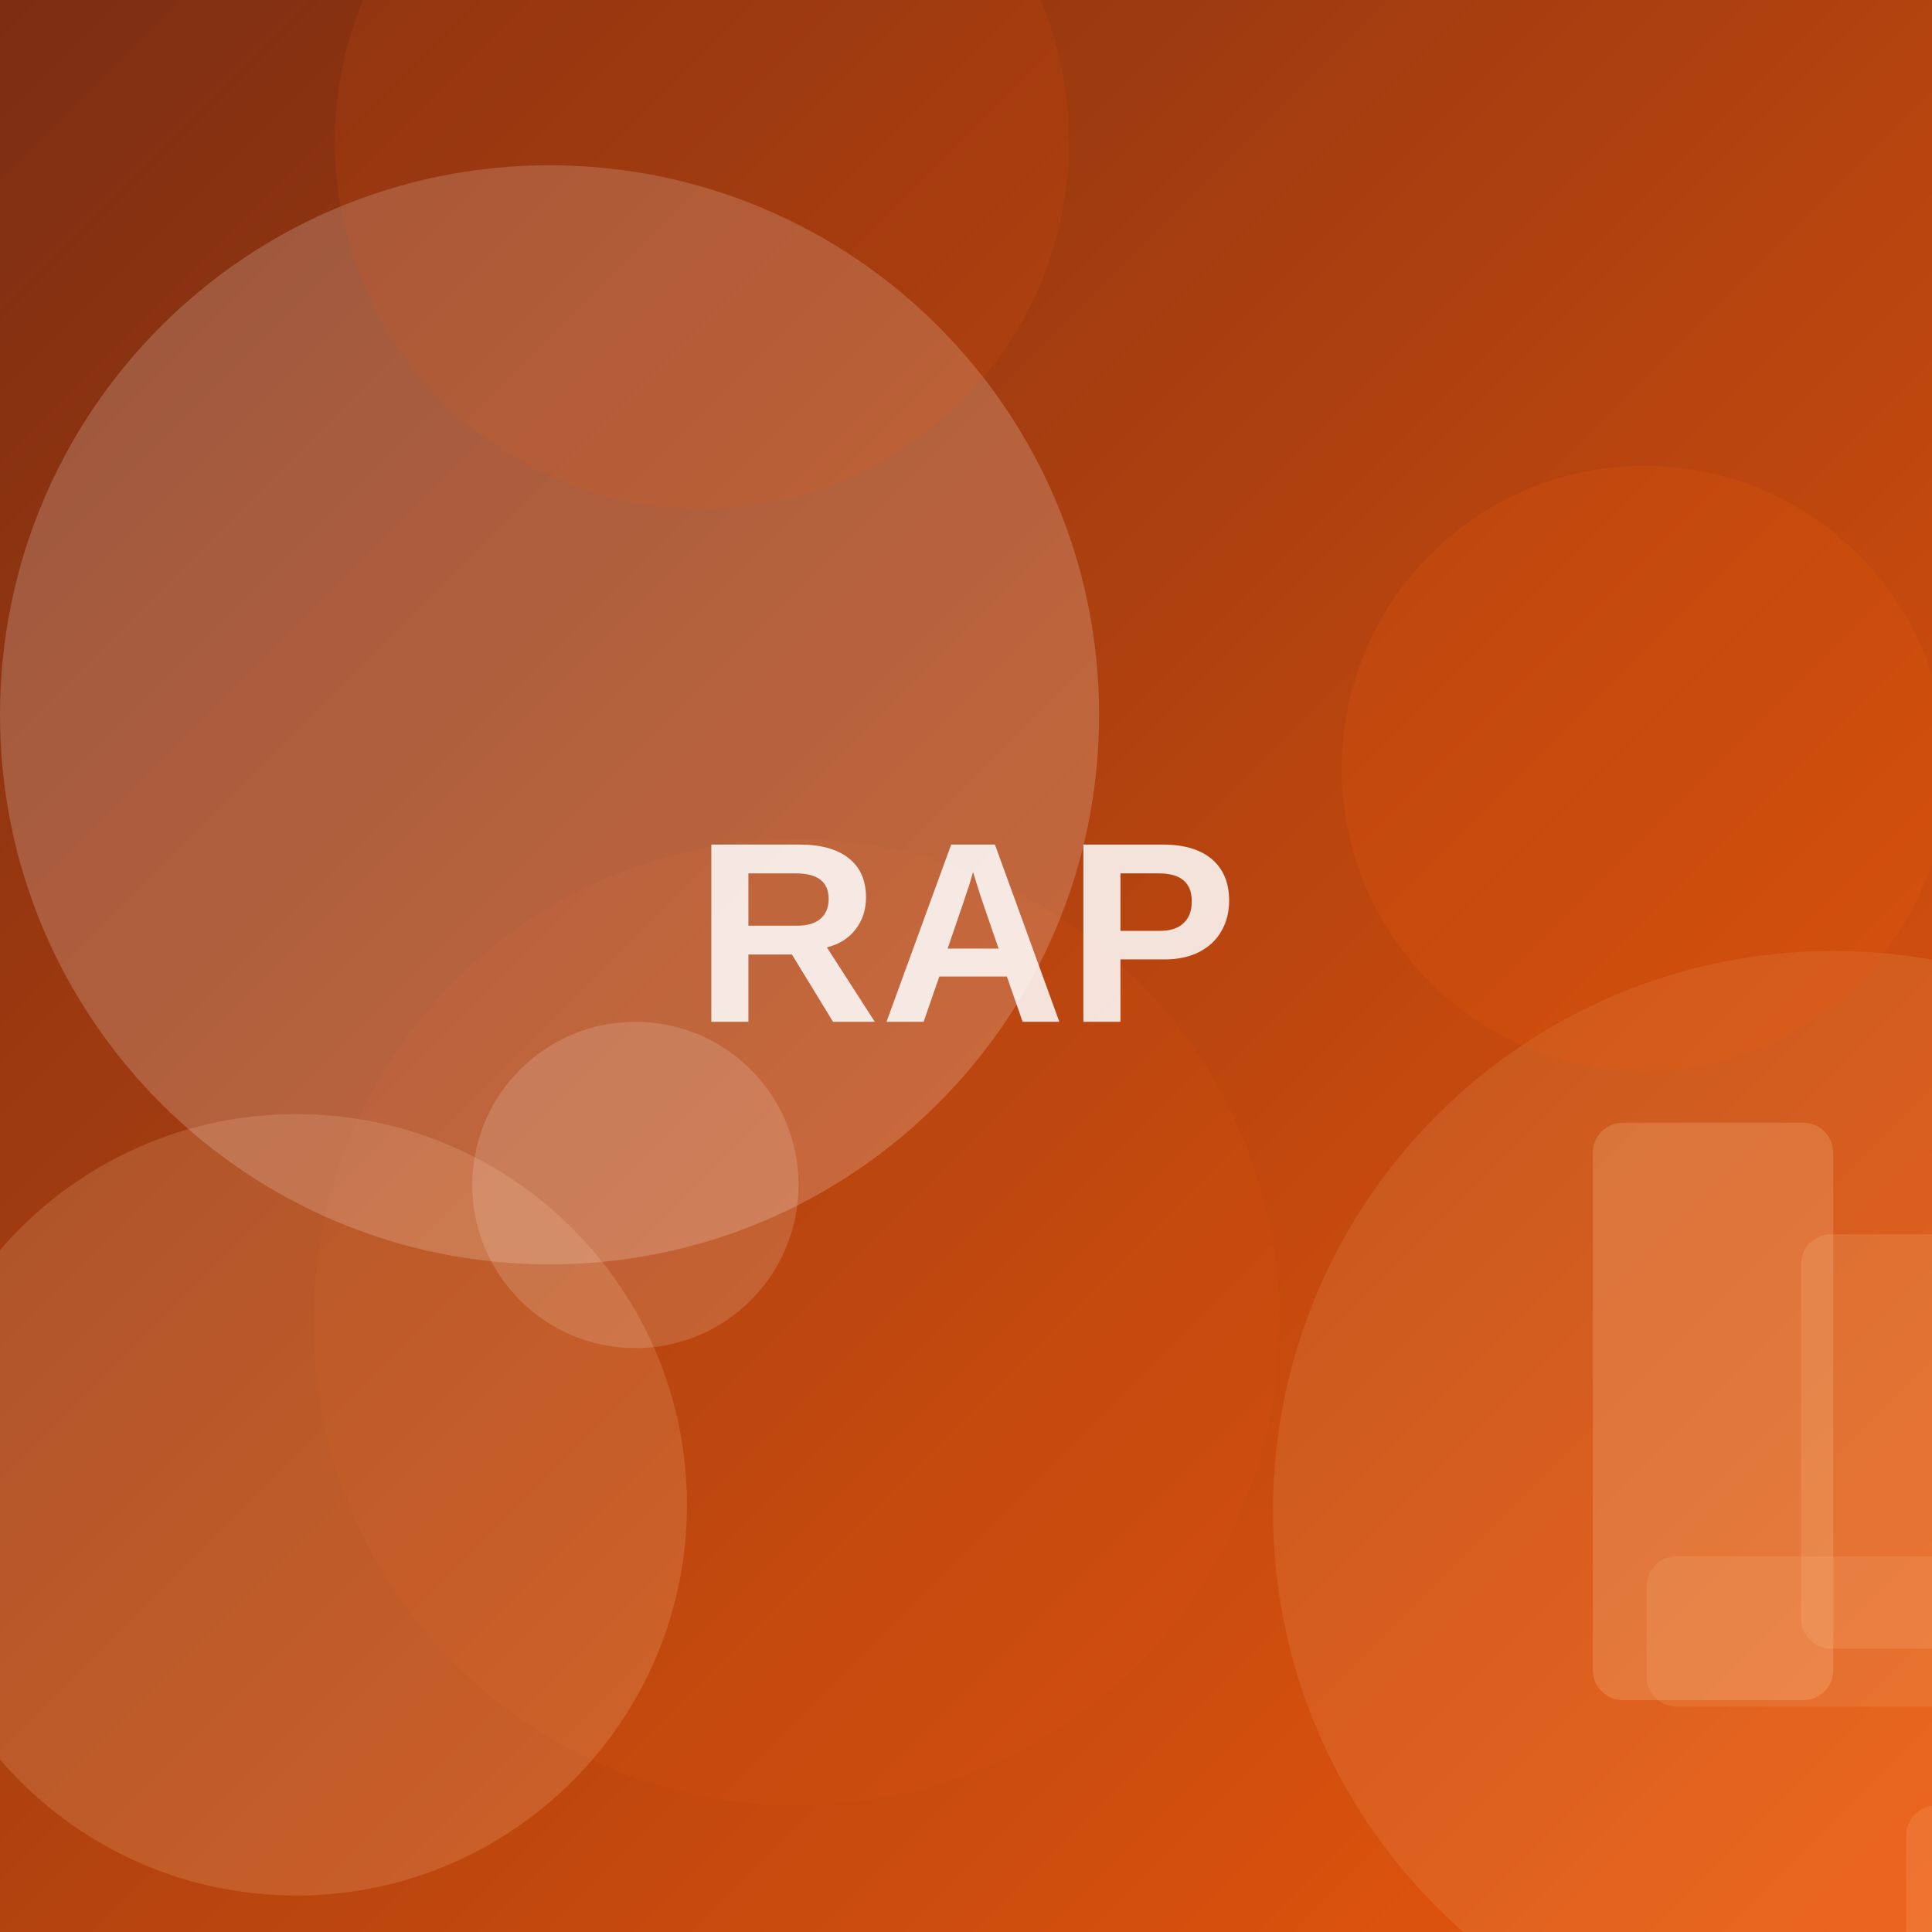
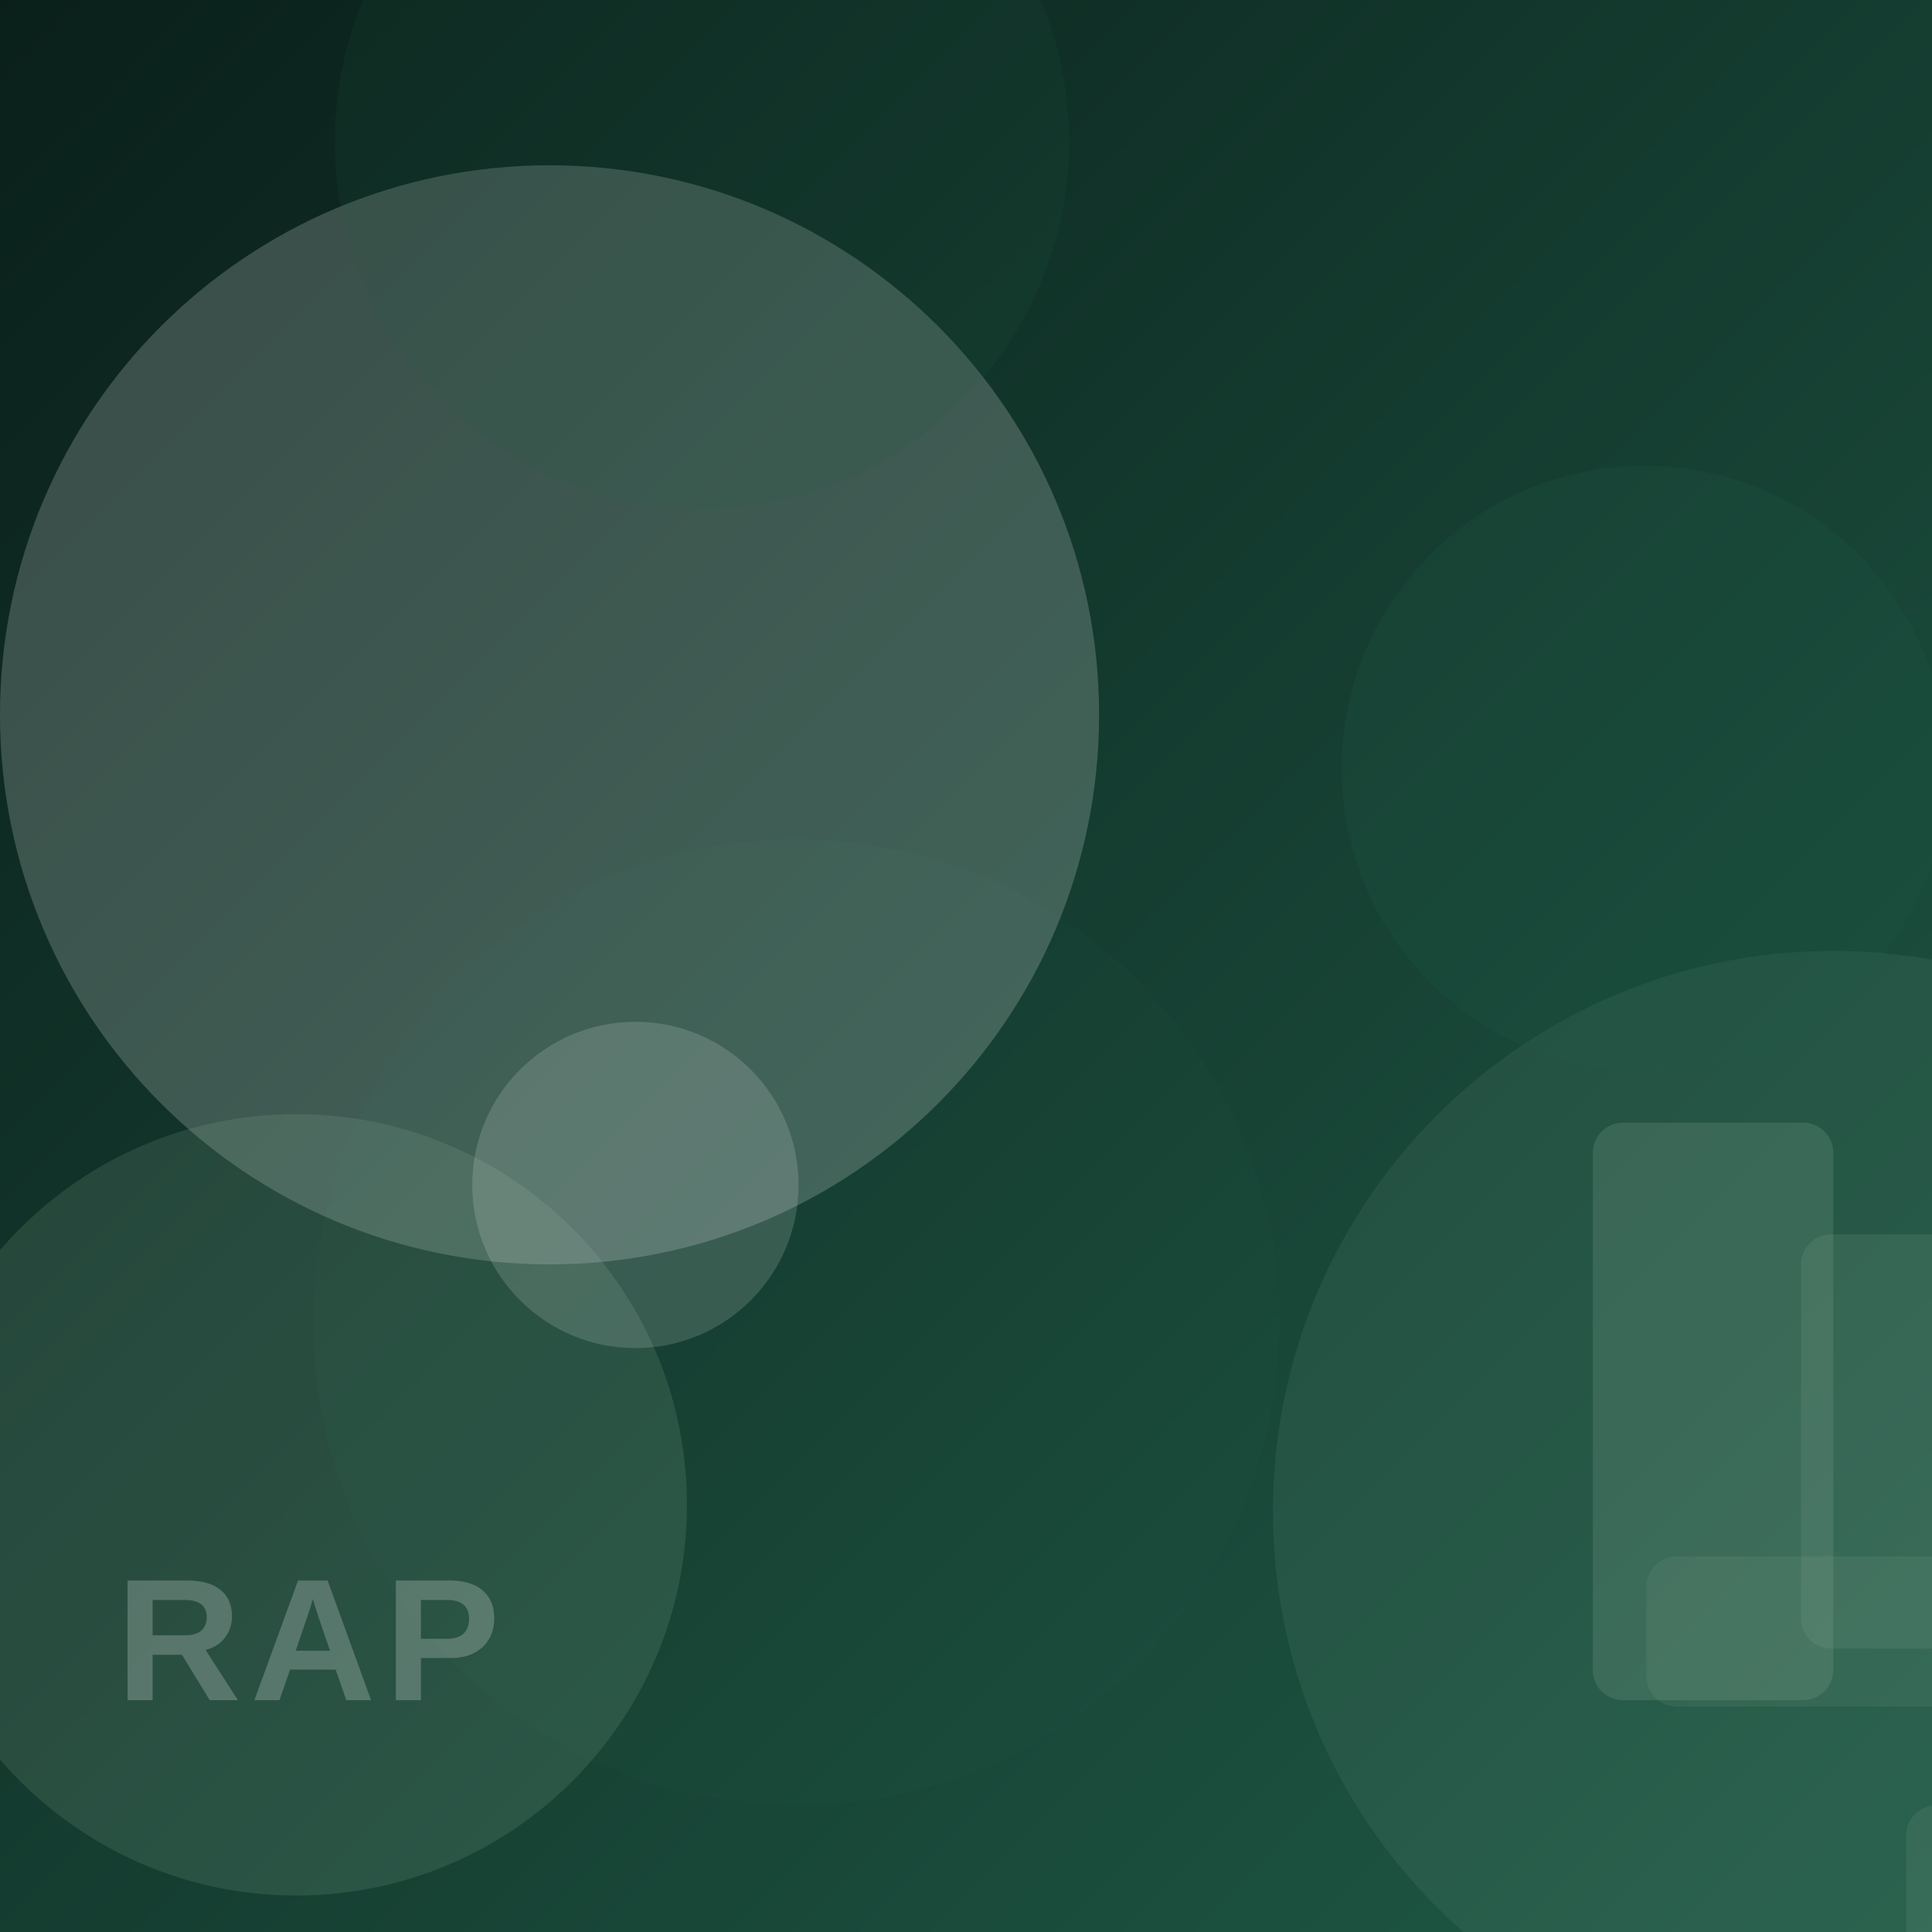
<svg xmlns="http://www.w3.org/2000/svg" viewBox="0 0 900 900" width="900" height="900" role="img" aria-label="Rangga Adi Pratama">
  <defs>
    <linearGradient id="g" x1="0" y1="0" x2="1" y2="1">
-       <stop offset="0%" stop-color="#7c2d12" />
-       <stop offset="100%" stop-color="#ea580c" />
+       <stop offset="0%" stop-color="#0a1f1a" />
+       <stop offset="100%" stop-color="#1f5a46" />
    </linearGradient>
  </defs>
  <rect width="900" height="900" fill="url(#g)" />
-   <circle cx="371" cy="616" r="225" fill="#ea580c" opacity="0.09" />
-   <circle cx="854" cy="704" r="261" fill="#fed7aa" opacity="0.11" />
+   <circle cx="371" cy="616" r="225" fill="#1f5a46" opacity="0.09" />
+   <circle cx="854" cy="704" r="261" fill="#8db09a" opacity="0.11" />
  <circle cx="256" cy="333" r="256" fill="#ffffff" opacity="0.19" />
-   <circle cx="766" cy="358" r="141" fill="#ea580c" opacity="0.20" />
-   <circle cx="138" cy="701" r="182" fill="#fed7aa" opacity="0.17" />
+   <circle cx="766" cy="358" r="141" fill="#1f5a46" opacity="0.20" />
+   <circle cx="138" cy="701" r="182" fill="#8db09a" opacity="0.17" />
  <circle cx="296" cy="552" r="76" fill="#ffffff" opacity="0.15" />
-   <circle cx="327" cy="66" r="171" fill="#ea580c" opacity="0.12" />
-   <rect x="888" y="841" width="205" height="116" rx="14" fill="#fed7aa" opacity="0.13" />
-   <rect x="839" y="575" width="224" height="193" rx="14" fill="#fed7aa" opacity="0.15" />
-   <rect x="742" y="523" width="112" height="269" rx="14" fill="#fed7aa" opacity="0.20" />
-   <rect x="767" y="725" width="278" height="70" rx="14" fill="#fed7aa" opacity="0.12" />
-   <text x="450" y="476" text-anchor="middle" font-family="Segoe UI, Arial, sans-serif" font-size="120" font-weight="700" fill="#ffffff" opacity="0.85">RAP</text>
+   <circle cx="327" cy="66" r="171" fill="#1f5a46" opacity="0.12" />
+   <rect x="888" y="841" width="205" height="116" rx="14" fill="#8db09a" opacity="0.13" />
+   <rect x="839" y="575" width="224" height="193" rx="14" fill="#8db09a" opacity="0.15" />
+   <rect x="742" y="523" width="112" height="269" rx="14" fill="#8db09a" opacity="0.20" />
+   <rect x="767" y="725" width="278" height="70" rx="14" fill="#8db09a" opacity="0.12" />
+   <text x="54" y="792" font-family="Segoe UI, Arial, sans-serif" font-size="81" font-weight="700" letter-spacing="4" fill="#ffffff" opacity="0.22">RAP</text>
</svg>
